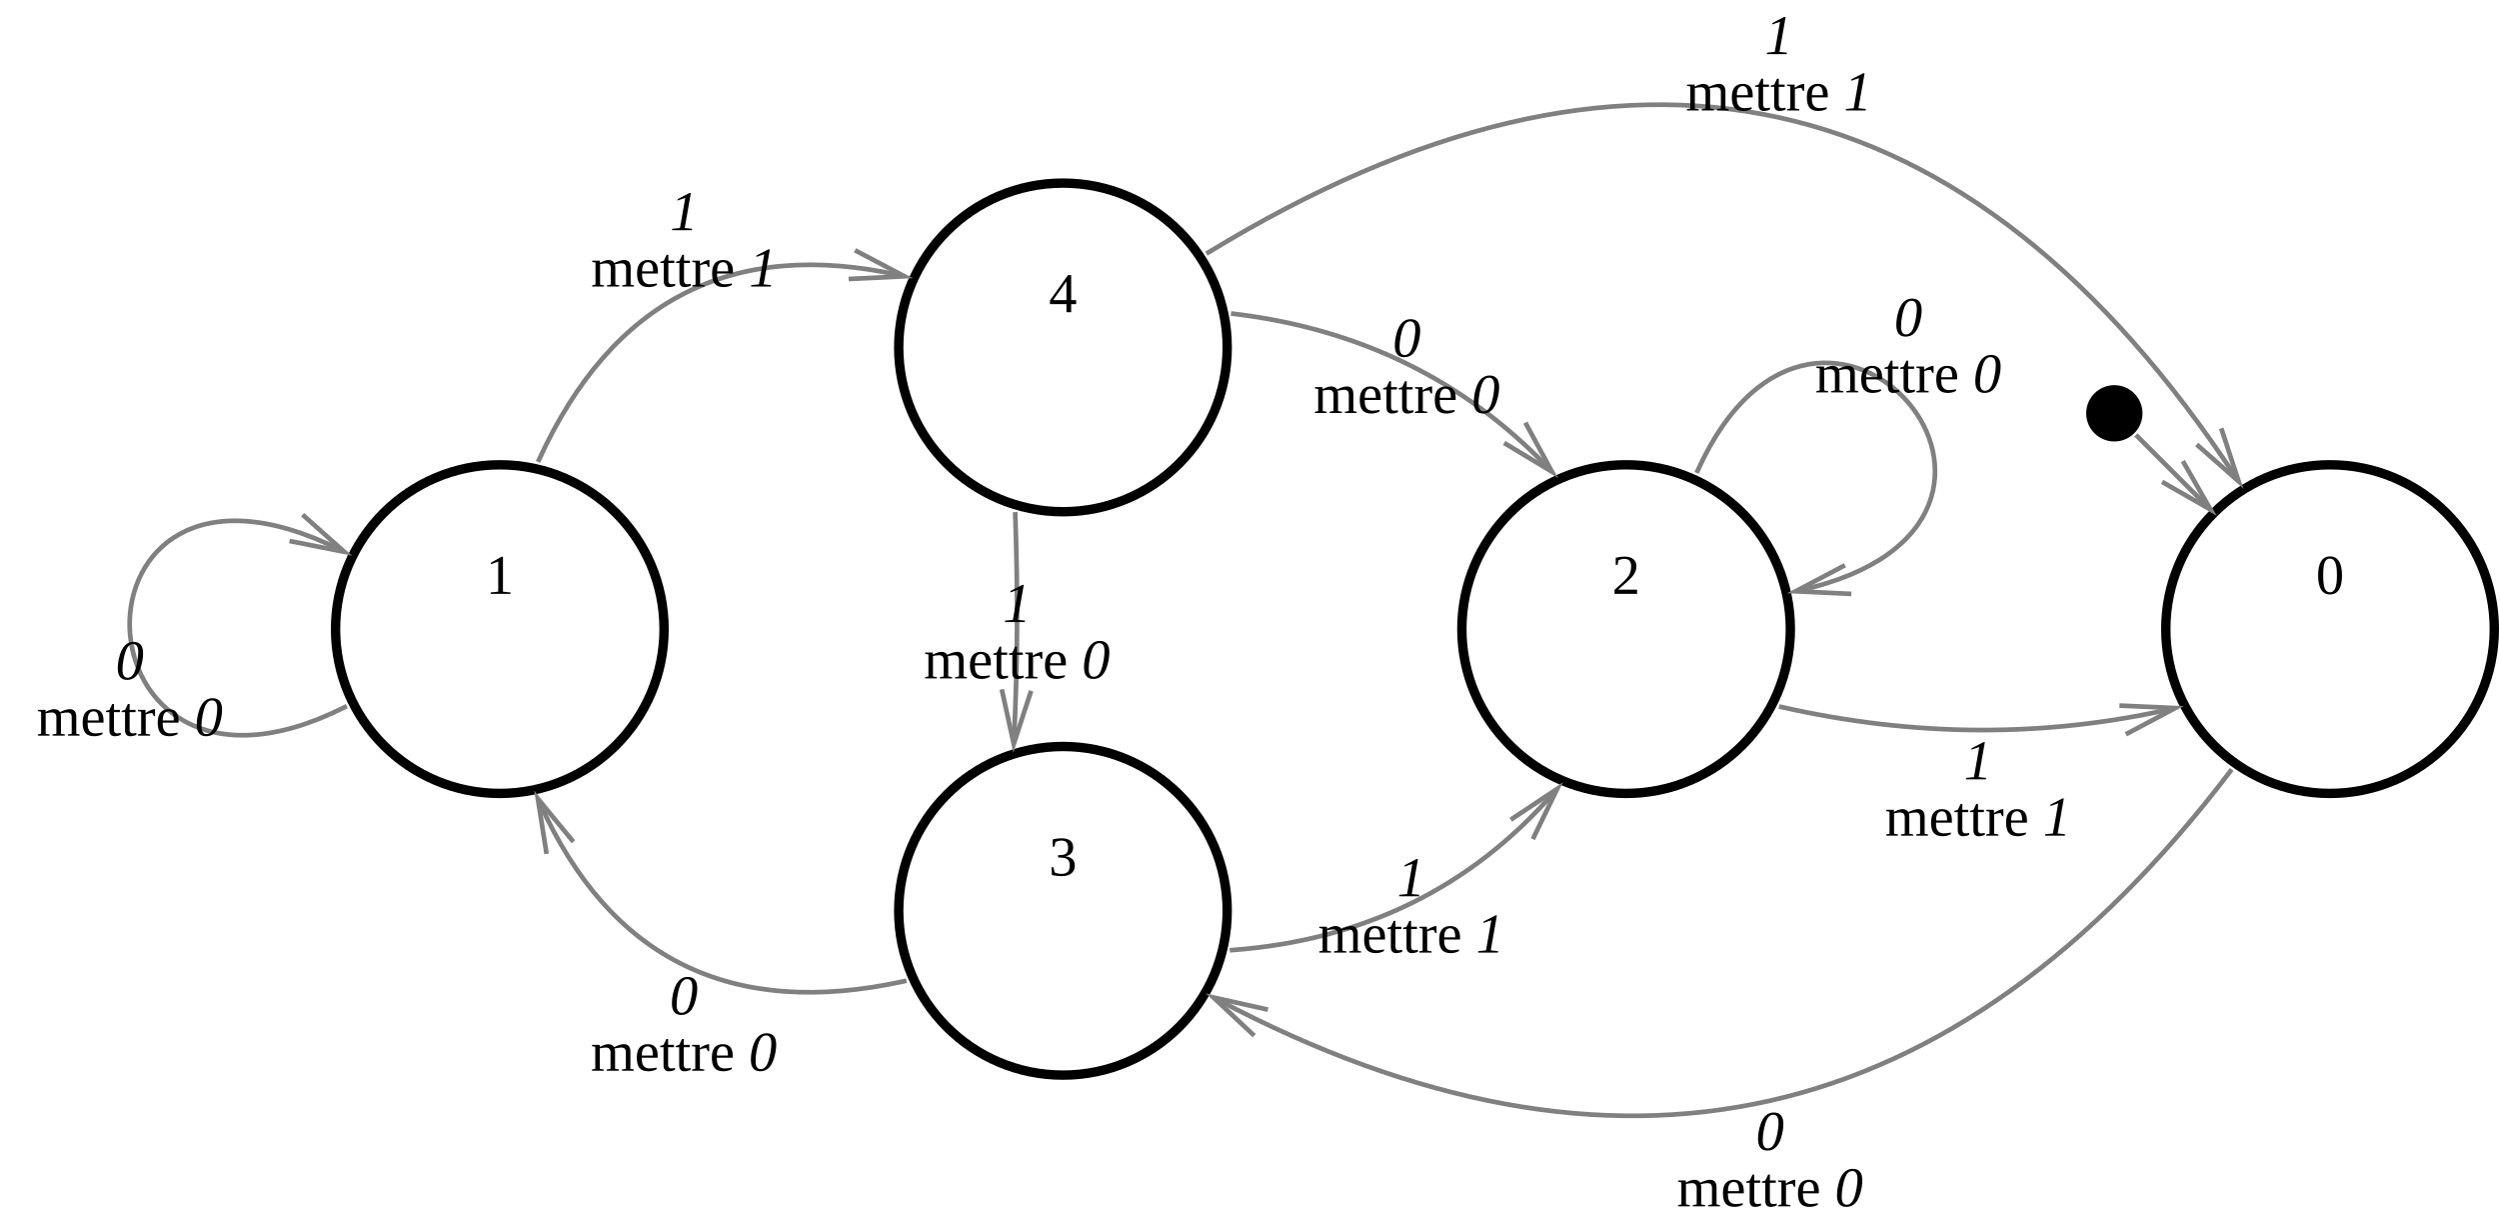
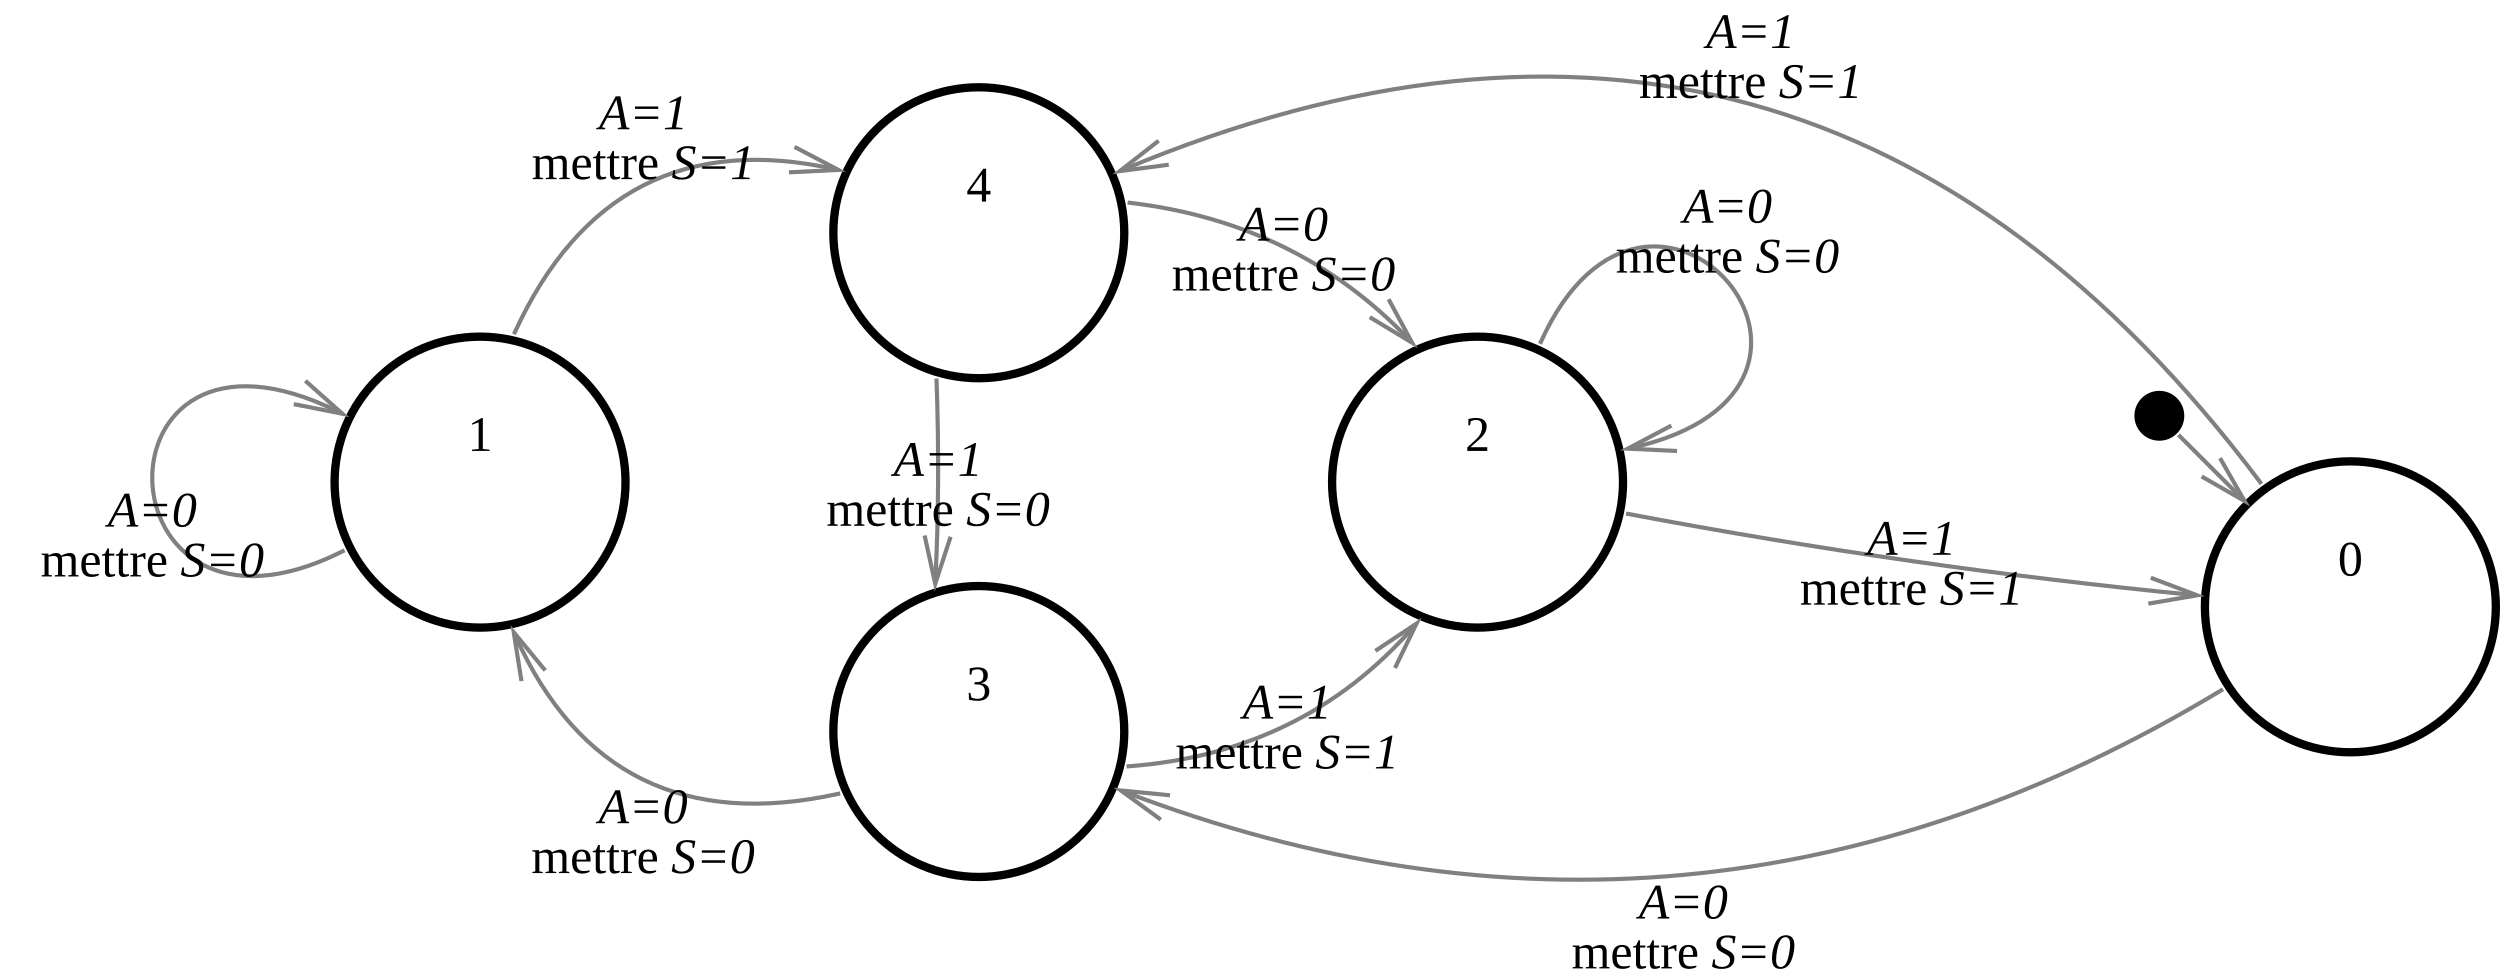
- <svg xmlns="http://www.w3.org/2000/svg" width="159.75mm" height="77.85mm" viewBox="27 -28 1065 519">
+ <svg xmlns="http://www.w3.org/2000/svg" width="180.45mm" height="70.65mm" viewBox="9 8 1203 471">
  <g stroke-linecap="square">
    <circle cx="240.0" cy="240.0" r="70.0" stroke="#000000" stroke-width="4.0" fill="none" />
    <text text-anchor="middle" x="240.0" y="225.0" fill="#000000" style="font-size:24px">1</text>
    <circle cx="480.0" cy="120.0" r="70.0" stroke="#000000" stroke-width="4.0" fill="none" />
    <text text-anchor="middle" x="480.0" y="105.0" fill="#000000" style="font-size:24px">4</text>
    <circle cx="480.0" cy="360.0" r="70.0" stroke="#000000" stroke-width="4.0" fill="none" />
    <text text-anchor="middle" x="480.0" y="345.0" fill="#000000" style="font-size:24px">3</text>
    <circle cx="720.0" cy="240.0" r="70.0" stroke="#000000" stroke-width="4.0" fill="none" />
    <text text-anchor="middle" x="720.0" y="225.0" fill="#000000" style="font-size:24px">2</text>
-     <circle cx="1020.0" cy="240.0" r="70.0" stroke="#000000" stroke-width="4.0" fill="none" />
-     <circle cx="928.076" cy="148.076" r="10.0" stroke="#000000" stroke-width="4.0" fill="#000000" />
-     <path d="M 937.976,157.976 Q 952.825,172.825 967.674,187.674" stroke="#808080" stroke-width="2.0" fill="none" />
-     <path d="M 949.289,177.775 L 969.088,189.088 L 957.775,169.289" stroke="#808080" stroke-width="2.0" fill="none" />
-     <text text-anchor="middle" x="1020.0" y="225.0" fill="#000000" style="font-size:24px">0</text>
-     <path d="M 256.674,167.903 Q 303.492,65.559 410.489,89.272" stroke="#808080" stroke-width="2.0" fill="none" />
-     <path d="M 389.664,90.803 L 412.441,89.705 L 392.261,79.087" stroke="#808080" stroke-width="2.0" fill="none" />
-     <text text-anchor="middle" x="318.537" y="70.073" fill="#000000" style="font-size:24px">
-       <tspan style="font-style:italic;">1</tspan>
+     <circle cx="1140.0" cy="300.0" r="70.0" stroke="#000000" stroke-width="4.0" fill="none" />
+     <circle cx="1048.076" cy="208.076" r="10.0" stroke="#000000" stroke-width="4.0" fill="#000000" />
+     <path d="M 1057.976,217.976 Q 1072.825,232.825 1087.674,247.674" stroke="#808080" stroke-width="2.0" fill="none" />
+     <path d="M 1069.289,237.775 L 1089.088,249.088 L 1077.775,229.289" stroke="#808080" stroke-width="2.0" fill="none" />
+     <text text-anchor="middle" x="1140.0" y="285.0" fill="#000000" style="font-size:24px">0</text>
+     <path d="M 256.728,167.916 Q 303.603,65.78 410.466,89.325" stroke="#808080" stroke-width="2.0" fill="none" />
+     <path d="M 389.643,90.881 L 412.419,89.755 L 392.225,79.162" stroke="#808080" stroke-width="2.0" fill="none" />
+     <text text-anchor="middle" x="318.6" y="70.2" fill="#000000" style="font-size:24px">
+       <tspan style="font-style:italic;">A=1</tspan>
    </text>
-     <text text-anchor="middle" x="318.537" y="94.073" fill="#000000" style="font-size:24px">mettre <tspan style="font-style:italic;">1</tspan>
+     <text text-anchor="middle" x="318.6" y="94.2" fill="#000000" style="font-size:24px">mettre <tspan style="font-style:italic;">S=1</tspan>
    </text>
    <path d="M 459.674,191.154 Q 461.424,240.962 459.125,286.923" stroke="#808080" stroke-width="2.0" fill="none" />
    <path d="M 454.132,266.648 L 459.025,288.921 L 466.117,267.248" stroke="#808080" stroke-width="2.0" fill="none" />
    <text text-anchor="middle" x="460.412" y="237.0" fill="#000000" style="font-size:24px">
-       <tspan style="font-style:italic;">1</tspan>
+       <tspan style="font-style:italic;">A=1</tspan>
    </text>
-     <text text-anchor="middle" x="460.412" y="261.0" fill="#000000" style="font-size:24px">mettre <tspan style="font-style:italic;">0</tspan>
+     <text text-anchor="middle" x="460.412" y="261.0" fill="#000000" style="font-size:24px">mettre <tspan style="font-style:italic;">S=0</tspan>
    </text>
    <path d="M 412.355,390.002 Q 302.172,414.232 257.034,314.066" stroke="#808080" stroke-width="2.0" fill="none" />
    <path d="M 270.721,329.835 L 256.213,312.243 L 259.781,334.766" stroke="#808080" stroke-width="2.0" fill="none" />
    <text text-anchor="middle" x="318.433" y="404.133" fill="#000000" style="font-size:24px">
-       <tspan style="font-style:italic;">0</tspan>
+       <tspan style="font-style:italic;">A=0</tspan>
    </text>
-     <text text-anchor="middle" x="318.433" y="428.133" fill="#000000" style="font-size:24px">mettre <tspan style="font-style:italic;">0</tspan>
+     <text text-anchor="middle" x="318.433" y="428.133" fill="#000000" style="font-size:24px">mettre <tspan style="font-style:italic;">S=0</tspan>
    </text>
-     <path d="M 552.598,105.666 Q 633.244,115.281 687.041,171.519" stroke="#808080" stroke-width="2.0" fill="none" />
-     <path d="M 668.88,161.214 L 688.423,172.964 L 677.551,152.919" stroke="#808080" stroke-width="2.0" fill="none" />
-     <text text-anchor="middle" x="626.532" y="123.937" fill="#000000" style="font-size:24px">
-       <tspan style="font-style:italic;">0</tspan>
+     <path d="M 552.581,105.575 Q 633.347,115.074 687.126,171.478" stroke="#808080" stroke-width="2.0" fill="none" />
+     <path d="M 668.982,161.143 L 688.506,172.925 L 677.667,152.862" stroke="#808080" stroke-width="2.0" fill="none" />
+     <text text-anchor="middle" x="626.6" y="123.8" fill="#000000" style="font-size:24px">
+       <tspan style="font-style:italic;">A=0</tspan>
    </text>
-     <text text-anchor="middle" x="626.532" y="147.937" fill="#000000" style="font-size:24px">mettre <tspan style="font-style:italic;">0</tspan>
+     <text text-anchor="middle" x="626.6" y="147.8" fill="#000000" style="font-size:24px">mettre <tspan style="font-style:italic;">S=0</tspan>
    </text>
    <path d="M 552.083,376.736 Q 636.093,370.463 689.332,309.538" stroke="#808080" stroke-width="2.0" fill="none" />
    <path d="M 680.69,328.546 L 690.648,308.032 L 671.654,320.65" stroke="#808080" stroke-width="2.0" fill="none" />
    <text text-anchor="middle" x="628.4" y="353.8" fill="#000000" style="font-size:24px">
-       <tspan style="font-style:italic;">1</tspan>
+       <tspan style="font-style:italic;">A=1</tspan>
    </text>
-     <text text-anchor="middle" x="628.4" y="377.8" fill="#000000" style="font-size:24px">mettre <tspan style="font-style:italic;">1</tspan>
+     <text text-anchor="middle" x="628.4" y="377.8" fill="#000000" style="font-size:24px">mettre <tspan style="font-style:italic;">S=1</tspan>
    </text>
-     <path d="M 541.96,79.541 Q 809.245,-83.38 979.953,175.407" stroke="#808080" stroke-width="2.0" fill="none" />
-     <path d="M 963.932,162.016 L 981.055,177.076 L 973.949,155.408" stroke="#808080" stroke-width="2.0" fill="none" />
-     <text text-anchor="middle" x="785.101" y="-4.953" fill="#000000" style="font-size:24px">
-       <tspan style="font-style:italic;">1</tspan>
+     <path d="M 1077.864,340.188 Q 823.962,493.361 550.212,389.09" stroke="#808080" stroke-width="2.0" fill="none" />
+     <path d="M 571.038,390.602 L 548.343,388.378 L 566.767,401.816" stroke="#808080" stroke-width="2.0" fill="none" />
+     <text text-anchor="middle" x="819.0" y="450.0" fill="#000000" style="font-size:24px">
+       <tspan style="font-style:italic;">A=0</tspan>
    </text>
-     <text text-anchor="middle" x="785.101" y="19.047" fill="#000000" style="font-size:24px">mettre <tspan style="font-style:italic;">1</tspan>
+     <text text-anchor="middle" x="819.0" y="474.0" fill="#000000" style="font-size:24px">mettre <tspan style="font-style:italic;">S=0</tspan>
    </text>
-     <path d="M 977.484,300.567 Q 800.93,532.59 545.901,397.856" stroke="#808080" stroke-width="2.0" fill="none" />
-     <path d="M 566.387,401.894 L 544.132,396.922 L 560.782,412.504" stroke="#808080" stroke-width="2.0" fill="none" />
-     <text text-anchor="middle" x="781.311" y="461.901" fill="#000000" style="font-size:24px">
-       <tspan style="font-style:italic;">0</tspan>
+     <path d="M 792.4,255.303 Q 929.412,281.175 1064.216,294.268" stroke="#808080" stroke-width="2.0" fill="none" />
+     <path d="M 1043.73,298.306 L 1066.207,294.461 L 1044.89,286.363" stroke="#808080" stroke-width="2.0" fill="none" />
+     <text text-anchor="middle" x="928.86" y="274.98" fill="#000000" style="font-size:24px">
+       <tspan style="font-style:italic;">A=1</tspan>
    </text>
-     <text text-anchor="middle" x="781.311" y="485.901" fill="#000000" style="font-size:24px">mettre <tspan style="font-style:italic;">0</tspan>
-     </text>
-     <path d="M 786.143,273.182 Q 870.894,292.37 952.069,274.079" stroke="#808080" stroke-width="2.0" fill="none" />
-     <path d="M 933.877,284.328 L 954.02,273.639 L 931.239,272.622" stroke="#808080" stroke-width="2.0" fill="none" />
-     <text text-anchor="middle" x="870.0" y="304.0" fill="#000000" style="font-size:24px">
-       <tspan style="font-style:italic;">1</tspan>
-     </text>
-     <text text-anchor="middle" x="870.0" y="328.0" fill="#000000" style="font-size:24px">mettre <tspan style="font-style:italic;">1</tspan>
+     <text text-anchor="middle" x="928.86" y="298.98" fill="#000000" style="font-size:24px">mettre <tspan style="font-style:italic;">S=1</tspan>
    </text>
    <path d="M 173.898,273.264 C 54.812,333.192 49.315,145.272 171.936,206.187" stroke="#808080" stroke-width="2.0" fill="none" />
    <path d="M 151.355,202.663 L 173.727,207.077 L 156.694,191.916" stroke="#808080" stroke-width="2.0" fill="none" />
    <text text-anchor="middle" x="82.277" y="261.407" fill="#000000" style="font-size:24px">
-       <tspan style="font-style:italic;">0</tspan>
+       <tspan style="font-style:italic;">A=0</tspan>
    </text>
-     <text text-anchor="middle" x="82.277" y="285.407" fill="#000000" style="font-size:24px">mettre <tspan style="font-style:italic;">0</tspan>
+     <text text-anchor="middle" x="82.277" y="285.407" fill="#000000" style="font-size:24px">mettre <tspan style="font-style:italic;">S=0</tspan>
    </text>
    <path d="M 750.454,172.557 C 803.176,55.8 922.597,194.831 794.179,223.462" stroke="#808080" stroke-width="2.0" fill="none" />
    <path d="M 812.394,213.254 L 792.227,223.897 L 815.005,224.966" stroke="#808080" stroke-width="2.0" fill="none" />
    <text text-anchor="middle" x="840.244" y="115.164" fill="#000000" style="font-size:24px">
-       <tspan style="font-style:italic;">0</tspan>
+       <tspan style="font-style:italic;">A=0</tspan>
    </text>
-     <text text-anchor="middle" x="840.244" y="139.164" fill="#000000" style="font-size:24px">mettre <tspan style="font-style:italic;">0</tspan>
+     <text text-anchor="middle" x="840.244" y="139.164" fill="#000000" style="font-size:24px">mettre <tspan style="font-style:italic;">S=0</tspan>
+     </text>
+     <path d="M 1096.613,240.053 Q 879.716,-48.586 549.646,89.58" stroke="#808080" stroke-width="2.0" fill="none" />
+     <path d="M 565.779,76.323 L 547.802,90.352 L 570.412,87.392" stroke="#808080" stroke-width="2.0" fill="none" />
+     <text text-anchor="middle" x="851.423" y="31.115" fill="#000000" style="font-size:24px">
+       <tspan style="font-style:italic;">A=1</tspan>
+     </text>
+     <text text-anchor="middle" x="851.423" y="55.115" fill="#000000" style="font-size:24px">mettre <tspan style="font-style:italic;">S=1</tspan>
    </text>
  </g>
</svg>
